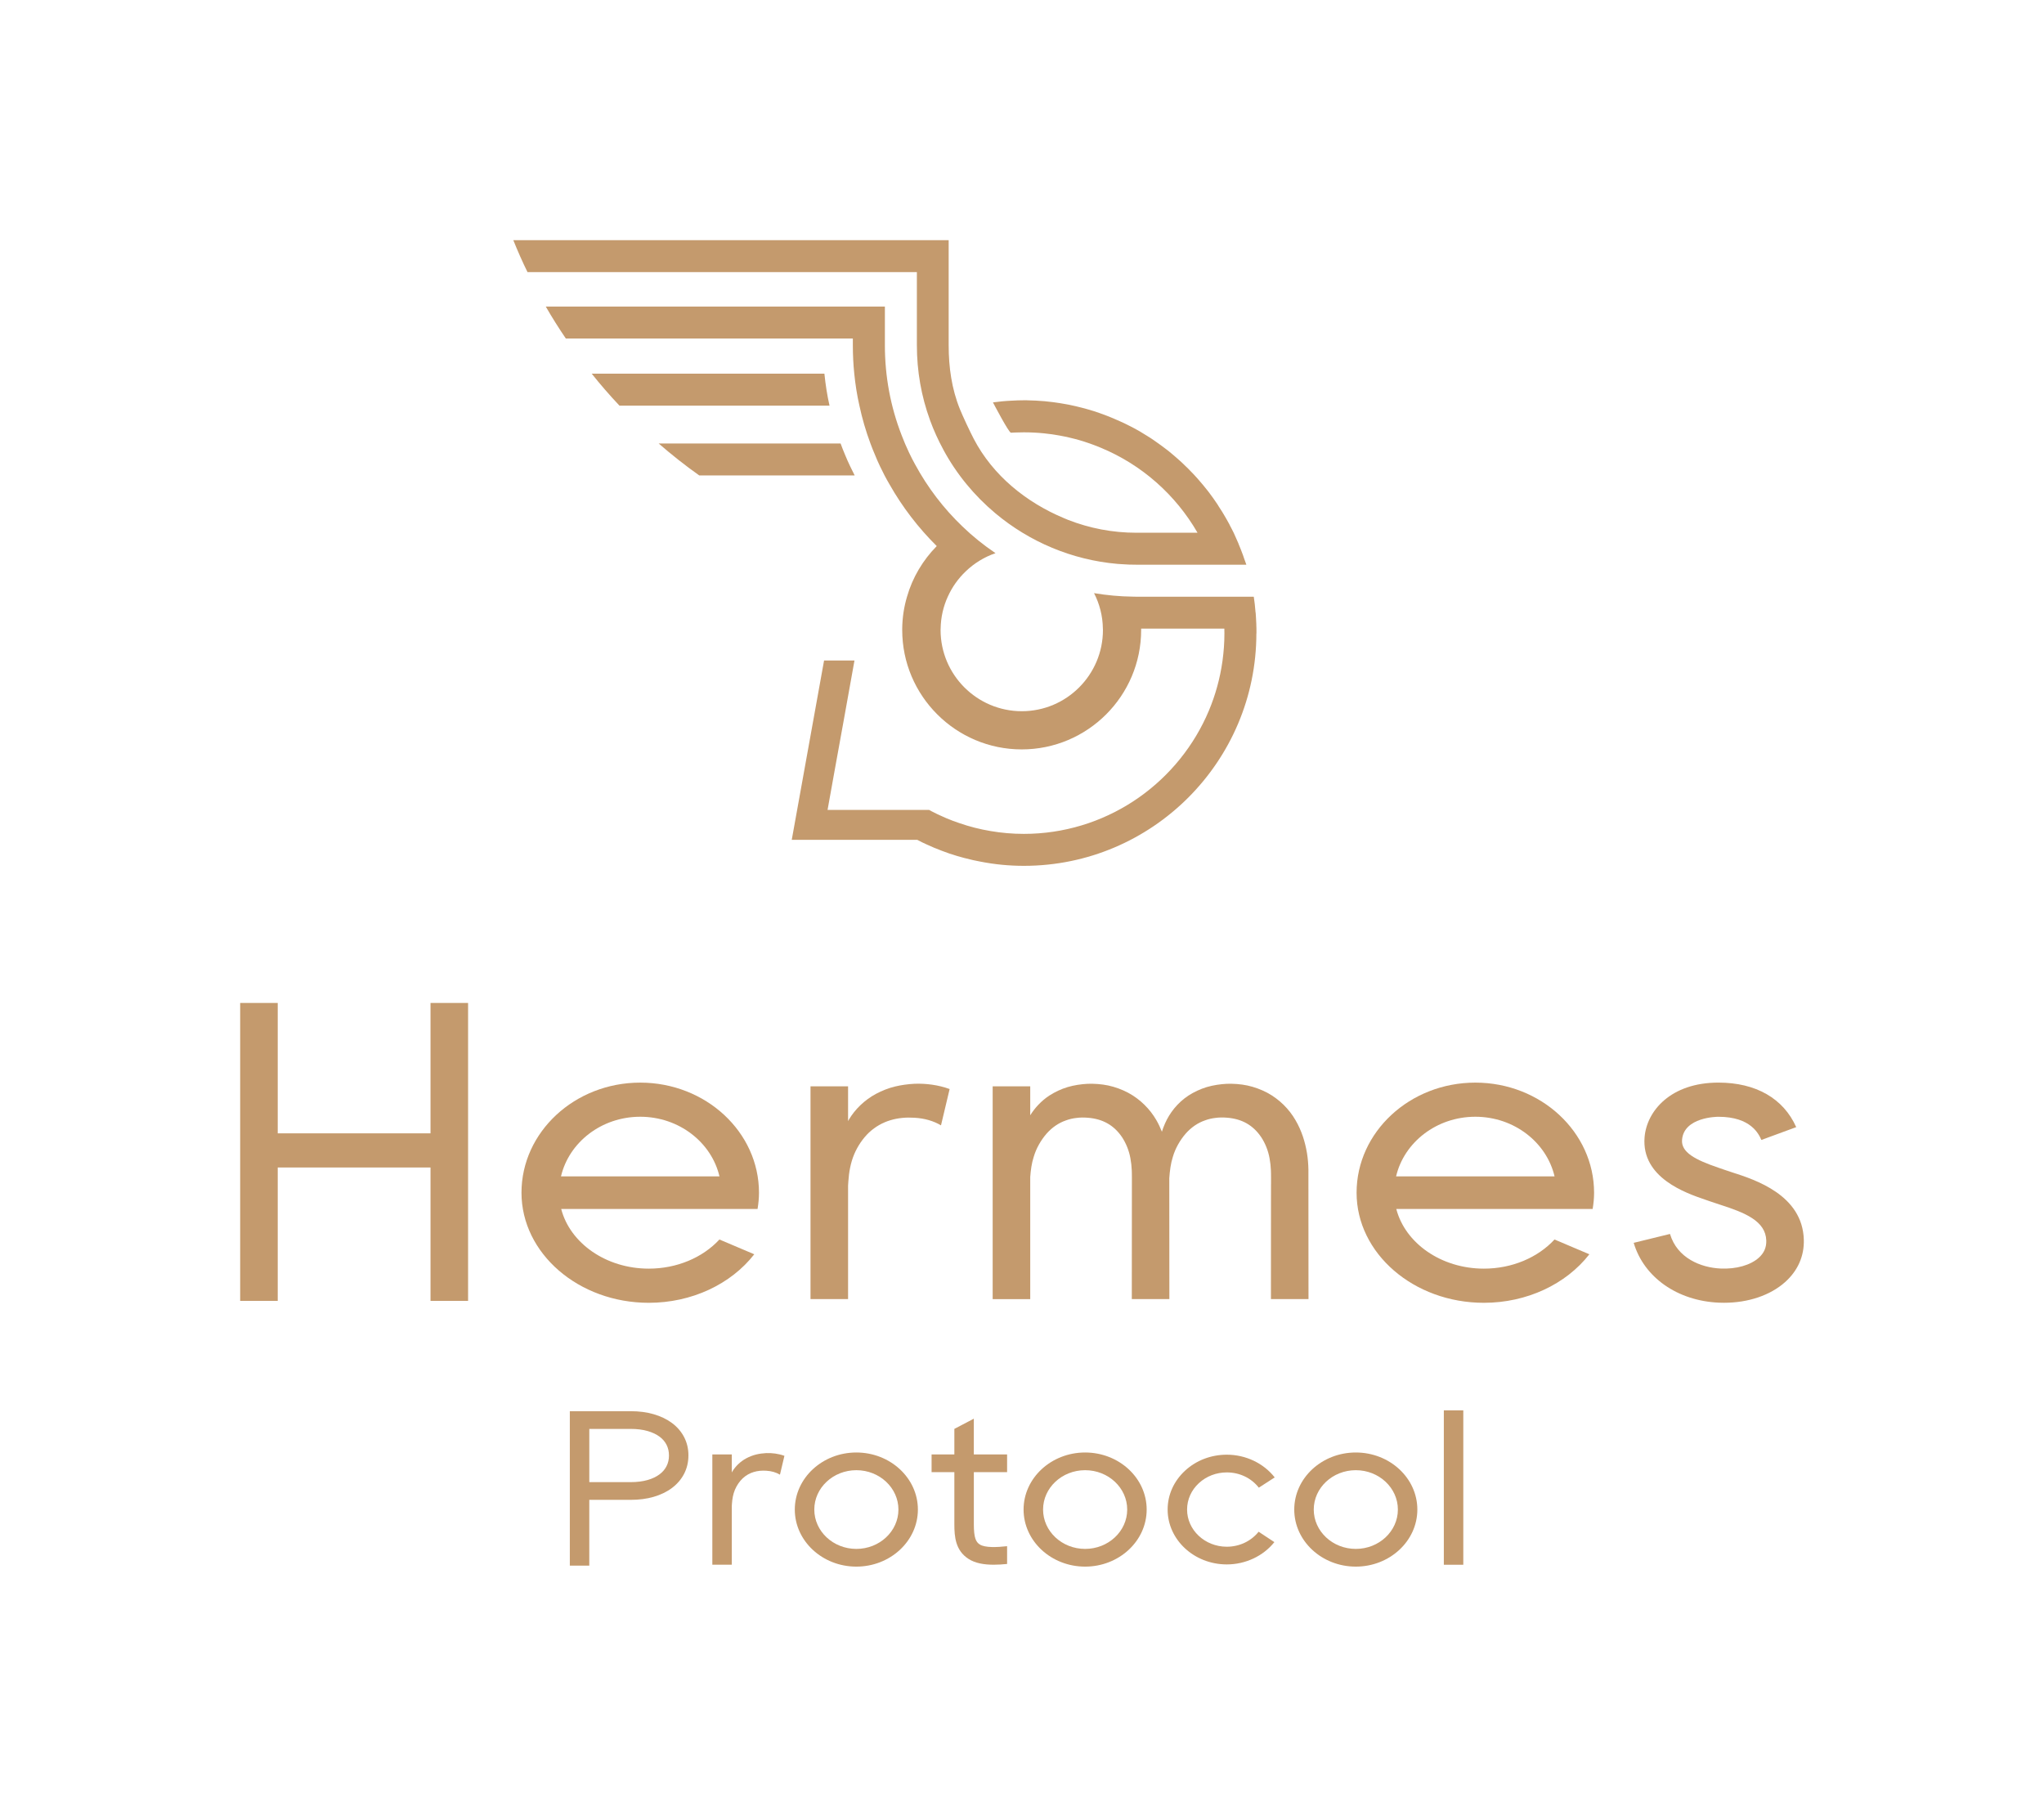
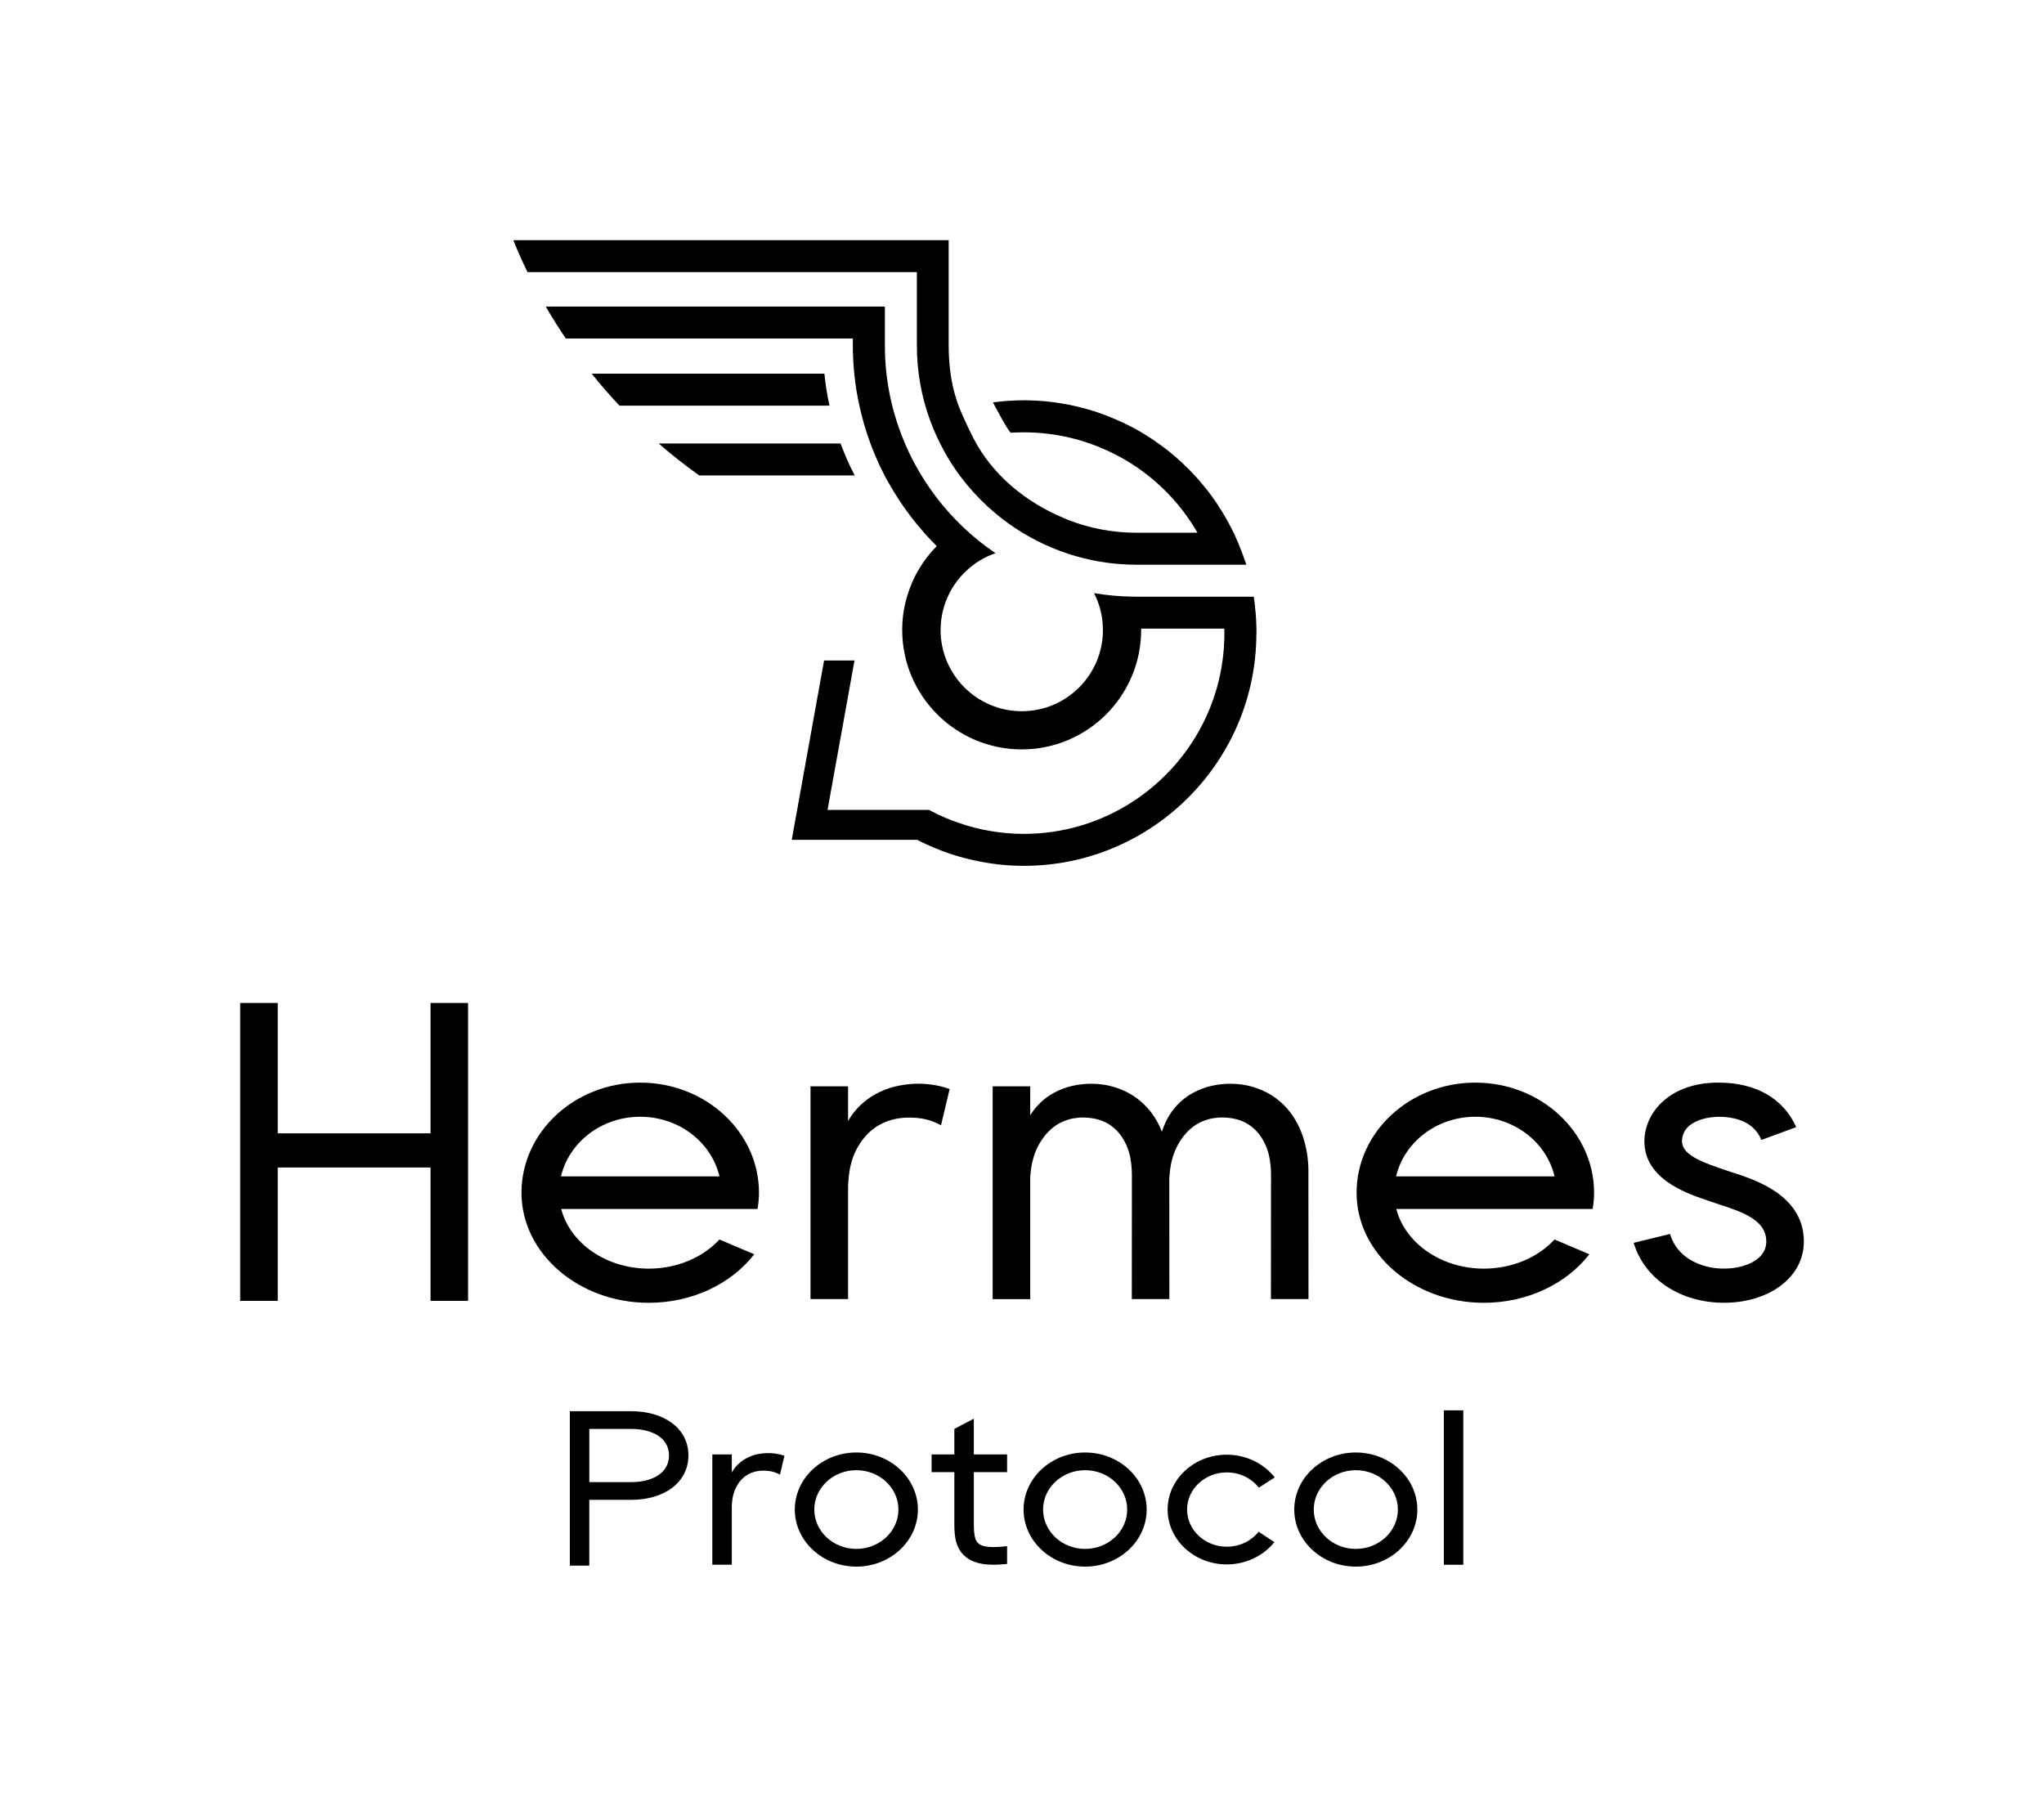
- <svg xmlns="http://www.w3.org/2000/svg" viewBox="0 0 1225.45 1083.17">
-   <defs>
-     <style>.c{fill:#c49a6d;}</style>
-   </defs>
+ <svg xmlns="http://www.w3.org/2000/svg" fill="currentColor" viewBox="0 0 1225.45 1083.17">
+   <defs />
  <g id="a" />
  <g id="b">
    <g>
      <g>
        <path class="c" d="M753.24,379.69c0,76.85-62.53,139.38-139.38,139.38-8.91,0-17.57-.86-25.98-2.51-1.4-.25-2.84-.53-4.23-.86-.49-.12-1.03-.21-1.56-.37-1.15-.25-2.34-.53-3.49-.86h-.08c-3.12-.78-6.11-1.73-9.15-2.71-1.56-.53-3.08-1.11-4.65-1.69-1.56-.58-3.08-1.19-4.6-1.81-1.56-.66-3.12-1.36-4.65-2.06-1.89-.82-3.7-1.73-5.5-2.71h-75.29l12.03-66.75,7.35-40.77h18.23l-6.52,36.29-5.18,28.57-4.44,24.72h60.89c.9,.53,1.81,.99,2.75,1.44,1.27,.66,2.51,1.27,3.74,1.81,2.51,1.19,5.04,2.26,7.67,3.25,1.32,.49,2.59,.95,3.95,1.4,6.03,2.1,12.32,3.7,18.76,4.77,6.48,1.11,13.14,1.69,19.95,1.69,1.44,0,2.92-.04,4.4-.08,47.99-1.77,88.88-31.74,106.54-73.87,3.91-9.36,6.69-19.34,8.13-29.77,.74-5.37,1.15-10.88,1.15-16.5,0-.9,0-1.73-.04-2.63v-.21h-49.88v.82c0,39.5-32.11,71.6-71.6,71.6s-71.65-32.11-71.65-71.6v-.82c.08-6.65,1.07-13.06,2.88-19.13,3.33-11.62,9.57-21.97,17.82-30.34-11-10.92-20.57-23.32-28.33-37.03-1.03-1.73-2.01-3.54-2.96-5.33-.9-1.81-1.81-3.66-2.71-5.45-1.11-2.34-2.14-4.65-3.08-7.02-.95-2.22-1.85-4.44-2.67-6.69-2.75-7.39-4.96-14.94-6.61-22.67-1.44-6.28-2.43-12.69-3.08-19.13-.58-5.66-.86-11.37-.86-17.08v-4.03h-172.07c-4.23-6.24-8.29-12.65-12.03-19.17h203.31v23.2c0,18.68,3.37,36.78,10.06,53.99,1.32,3.49,2.8,6.93,4.4,10.31,1.15,2.51,2.43,4.89,3.7,7.22,7.55,13.92,17.12,26.39,28.29,37.07,6.15,5.95,12.81,11.29,19.87,16.05-6.69,2.3-12.77,6.03-17.77,10.84-4.56,4.32-8.25,9.48-10.84,15.27-2.67,5.82-4.19,12.32-4.28,19.13-.04,.29-.04,.53-.04,.82,0,26.85,21.84,48.69,48.69,48.69s48.65-21.84,48.65-48.69c0-.29,0-.53-.04-.82-.08-7.63-2.01-14.87-5.29-21.27,7.67,1.27,15.47,2.01,23.37,2.1,.7,.04,1.36,.04,2.06,.04h70.33c.45,3,.82,5.99,1.03,9.03,.04,.29,.08,.58,.12,.82,.04,.82,.12,1.6,.16,2.38,.08,1.32,.16,2.67,.21,4.03v.29c.04,.82,.08,1.73,.08,2.59v.21c.01,.88,.01,1.7,.01,2.6Z" />
        <path class="c" d="M497.33,243.19h-125.94c-5.82-6.17-11.39-12.58-16.64-19.17h139.51c.66,6.48,1.64,12.88,3.07,19.17Z" />
        <path class="c" d="M512.42,285.03h-93.19c-8.43-5.97-16.55-12.4-24.35-19.17h109.08c.82,2.25,1.7,4.47,2.64,6.69,.95,2.36,1.99,4.67,3.1,6.99,.75,1.6,1.56,3.19,2.36,4.77,.12,.26,.23,.49,.36,.73Z" />
        <path class="c" d="M745.86,334.74c0-.08-.04-.12-.08-.25-.21-.58-.37-1.15-.58-1.73-.86-2.3-1.73-4.56-2.67-6.77v-.08c-.45-1.03-.9-2.06-1.36-3.08l-.49-1.11c-.37-.74-.66-1.56-1.03-2.3-.45-.95-.95-1.85-1.4-2.75-.21-.41-.41-.86-.66-1.23-.21-.37-.37-.74-.53-1.11-1.11-2.01-2.22-4.03-3.41-5.99-.41-.66-.78-1.32-1.19-1.97-.08-.16-.21-.33-.33-.49-.49-.82-.99-1.6-1.56-2.43-.16-.29-.33-.58-.49-.82-.04-.08-.12-.21-.16-.25-1.69-2.55-3.45-5.02-5.25-7.39-.37-.45-.74-.9-1.11-1.4-1.6-2.01-3.21-3.99-4.92-5.91-.37-.45-.74-.86-1.11-1.27-1.4-1.56-2.8-3.04-4.28-4.52-.49-.53-.99-1.03-1.48-1.52-.21-.16-.37-.37-.58-.53-.04-.08-.08-.12-.12-.12-.82-.82-1.69-1.64-2.55-2.47-.41-.37-.78-.7-1.23-1.11-1.11-1.03-2.26-2.01-3.37-2.96-1.15-.99-2.3-1.93-3.45-2.88-.41-.29-.78-.62-1.19-.9-2.06-1.6-4.15-3.12-6.28-4.6-.49-.37-1.03-.7-1.52-1.07-1.15-.78-2.3-1.56-3.49-2.26-.9-.58-1.81-1.11-2.75-1.69-.62-.33-1.19-.74-1.81-1.11-1.23-.7-2.51-1.4-3.78-2.1-1.07-.58-2.14-1.11-3.21-1.64-.08-.04-.12-.08-.16-.08-1.56-.82-3.17-1.56-4.76-2.26-1.07-.49-2.18-.99-3.29-1.44-.78-.37-1.56-.7-2.34-.99-.78-.33-1.56-.62-2.38-.95-1.36-.53-2.67-1.03-4.03-1.48-.99-.37-1.97-.7-2.96-1.03,0,0-.08-.04-.12-.04-1.32-.41-2.63-.82-3.99-1.19-.66-.21-1.32-.37-2.01-.58-.86-.25-1.69-.45-2.59-.66-1.11-.29-2.22-.58-3.33-.82h-.08c-1.11-.25-2.22-.49-3.37-.74-.58-.12-1.19-.21-1.77-.33-2.55-.45-5.13-.9-7.76-1.23-3.45-.45-6.98-.78-10.55-.95-1.15-.04-2.38-.08-3.54-.12-.04-.04-.08-.04-.16,0-1.11-.08-2.22-.08-3.37-.08-.49,0-.99,0-1.52,.04-.49-.04-.99,0-1.48,.04-.33-.04-.66-.04-.99,0-1.11,.08-2.22,.08-3.29,.16-3.82,.16-7.55,.53-11.29,1.03,0,0,9.52,18.27,10.8,18.19,1.27-.08,2.59-.16,3.86-.16,1.27-.04,2.51-.08,3.78-.08h.12c4.11,0,8.17,.21,12.16,.62,1.03,.12,2.06,.21,3.04,.37,.99,.08,2.01,.25,3,.41,.99,.12,1.97,.29,2.96,.49,3.12,.53,6.15,1.19,9.15,2.01,.82,.16,1.64,.41,2.47,.66,1.89,.53,3.78,1.11,5.62,1.77,.95,.29,1.85,.62,2.8,.99,1.64,.62,3.33,1.23,4.92,1.93,24.48,10.14,44.84,28.16,57.97,50.95h-36.74c-14.25,0-28.08-2.71-40.89-7.72-.78-.37-1.6-.7-2.47-1.03-22.5-9.4-42.59-25.52-54.08-47.58-2.25-4.32-6.41-13.17-8.25-17.69-4.95-12.16-6.77-25.16-6.77-38.43v-62.94H307.75c2.59,6.44,5.41,12.85,8.5,19.13h233.45v43.81c0,15.51,2.63,30.59,7.88,44.95v.04c1.15,3.12,2.38,6.19,3.78,9.2,1.27,2.84,2.63,5.54,4.11,8.25v.04c8,14.87,18.72,27.79,31.33,38.34,20.45,17.12,45.9,27.92,73.13,30.3h.04c.78,.08,1.6,.12,2.38,.16,3,.25,5.95,.33,8.95,.33h65.93c-.38-1.22-.92-2.48-1.37-3.8Z" />
      </g>
      <g>
        <path class="c" d="M280.63,601.27v178.61h-22.52v-79.97h-91.6v79.97h-22.52v-178.61h22.52v78.17h91.6v-78.17h22.52Z" />
        <path class="c" d="M455.04,715.02c0,3.31-.33,6.55-.86,9.77h-117.72c5.3,20.42,26.82,35.76,52.51,35.76,16.86,0,32.31-6.61,42.35-17.47l20.89,8.86c-14.02,17.97-37.52,29.09-63.24,29.09-42.08,0-76.32-29.61-76.32-66s31.94-66,71.19-66,71.19,29.6,71.2,66Zm-23.69-9.77c-4.8-20.42-24.26-35.76-47.51-35.76s-42.72,15.34-47.51,35.76h95.03Z" />
        <path class="c" d="M569.34,652.87l-5.18,21.78c-4.5-2.66-9.81-4.21-15.88-4.56-9.98-.64-19.53,1.69-27.21,8.8-3.73,3.52-6.87,8.16-8.99,13.18-2.12,5.1-3.11,10.58-3.48,16.39-.05,.79-.1,1.57-.15,2.36v67.99h-22.52v-127.57h22.52v20.89c.19-.33,.34-.68,.54-1.01,3.61-6.05,9.28-11.66,16.27-15.39,3.48-1.86,7.28-3.36,11.19-4.33,3.92-.95,7.9-1.48,11.82-1.68,6.86-.26,14.25,.67,21.07,3.16Z" />
        <path class="c" d="M762.03,709.97v-4.3l-.02-2.15-.05-1.87c-.11-2.48-.37-4.9-.81-7.24-.82-4.62-2.61-9.01-4.97-12.62-4.84-7.18-11.51-11.05-20.66-11.74-2.33-.19-4.58-.17-6.74,.13-2.18,.24-4.31,.72-6.42,1.52-4.2,1.45-8.23,4.16-11.58,8-3.3,3.84-6.07,8.61-7.6,13.77-1.31,4.08-1.84,8.4-2.15,12.9v3.63l.05,68.79h-22.52l.05-68.79v-4.3l-.02-2.15-.05-1.87c-.11-2.48-.37-4.9-.81-7.24-.82-4.62-2.62-9.01-4.97-12.62-4.84-7.18-11.51-11.05-20.66-11.74-2.33-.19-4.58-.17-6.74,.13-2.18,.23-4.31,.72-6.42,1.52-4.2,1.45-8.23,4.16-11.58,8-3.3,3.84-6.07,8.61-7.6,13.77-1.25,3.84-1.78,7.9-2.1,12.12v73.2h-22.52v-127.57h22.52v17.36c2.77-4.43,6.56-8.59,11.45-11.82,3.32-2.14,7.04-3.9,10.98-5.09,3.94-1.15,8.01-1.75,11.99-1.96,3.99-.13,8.17,.15,12.31,1,4.13,.89,8.16,2.37,11.85,4.3,7.45,3.97,13.26,9.97,16.99,16.4,1.36,2.31,2.42,4.66,3.37,7.03,.52-1.64,1.12-3.3,1.86-4.94,2.71-6.18,7.37-12.33,14.06-16.74,3.32-2.14,7.06-3.9,10.98-5.09,3.94-1.15,8.01-1.75,11.99-1.96,3.99-.13,8.17,.15,12.31,1,4.13,.89,8.16,2.37,11.85,4.3,7.45,3.97,13.26,9.97,16.99,16.4,3.78,6.42,5.82,13.14,6.94,19.83,.54,3.33,.8,6.63,.86,9.87v8.88l.05,68.79h-22.52l.04-68.83Z" />
        <path class="c" d="M955.71,715.02c0,3.31-.33,6.55-.86,9.77h-117.72c5.3,20.42,26.82,35.76,52.51,35.76,16.86,0,32.31-6.61,42.35-17.47l20.89,8.86c-14.02,17.97-37.52,29.09-63.24,29.09-42.08,0-76.32-29.61-76.32-66s31.94-66,71.19-66,71.19,29.6,71.2,66Zm-23.69-9.77c-4.8-20.42-24.26-35.76-47.51-35.76s-42.72,15.34-47.51,35.76h95.03Z" />
        <path class="c" d="M1081.45,743.17c.3,9.84-3.6,18.66-11.27,25.49-8.89,7.92-22.08,12.35-36.52,12.35-1.02,0-2.06-.02-3.11-.06-24.89-1.08-44.95-15.16-51.09-35.87l21.76-5.33c4.3,14.51,18.54,20.23,30.42,20.74,9.28,.41,17.8-2,22.79-6.45,3.16-2.82,4.64-6.19,4.52-10.31-.35-11.8-12.86-16.76-27.95-21.6-2.18-.7-4.16-1.34-5.85-1.95-.85-.31-1.82-.64-2.89-1-11.44-3.92-38.26-13.07-36.28-37.38,1.28-15.79,15.69-32.78,44.28-32.78,22.42,0,38.97,9.48,46.63,26.7l-20.88,7.68c-1.53-3.44-6.18-13.89-25.75-13.89-.84,0-20.7,.15-21.81,13.81-.61,7.51,7.87,11.96,21.74,16.7,1.23,.42,2.35,.8,3.33,1.15,1.44,.53,3.14,1.07,5,1.67,13.69,4.39,42.17,13.53,42.93,40.34Z" />
        <path class="c" d="M412.73,872.59c0,3.89-.85,7.54-2.53,10.84-1.69,3.33-4.16,6.22-7.32,8.6-3.06,2.31-6.77,4.1-11.01,5.33-4.11,1.2-8.73,1.8-13.74,1.8h-24.83v39.43h-11.67v-92.58h36.51c5.01,0,9.64,.61,13.74,1.8,4.23,1.23,7.93,3,10.99,5.28,3.18,2.37,5.65,5.26,7.35,8.59,1.68,3.3,2.53,6.97,2.52,10.9Zm-11.66,0c0-2.41-.48-4.52-1.46-6.45-.96-1.89-2.32-3.47-4.14-4.83-1.92-1.43-4.33-2.57-7.15-3.39-2.95-.86-6.37-1.29-10.18-1.29h-24.83v31.91h24.83c3.8,0,7.23-.44,10.18-1.29,2.81-.81,5.21-1.96,7.12-3.4,1.84-1.38,3.2-2.98,4.17-4.88,.98-1.92,1.46-4.01,1.46-6.38Z" />
        <path class="c" d="M470.29,872.77l-2.68,11.29c-2.33-1.38-5.08-2.18-8.23-2.36-5.17-.33-10.12,.87-14.1,4.56-1.93,1.83-3.56,4.23-4.66,6.83-1.1,2.64-1.61,5.48-1.8,8.49-.03,.41-.05,.81-.08,1.22v35.24h-11.67v-66.11h11.67v10.83c.1-.17,.18-.35,.28-.53,1.87-3.14,4.81-6.04,8.43-7.98,1.8-.96,3.77-1.74,5.8-2.25,2.03-.49,4.09-.77,6.12-.87,3.56-.13,7.39,.35,10.92,1.64Z" />
        <path class="c" d="M550.31,904.98c0,18.86-16.55,34.21-36.9,34.21s-36.9-15.35-36.9-34.21,16.55-34.21,36.9-34.21,36.9,15.34,36.9,34.21Zm-11.67,0c0-13.01-11.31-23.6-25.22-23.6s-25.22,10.58-25.22,23.6,11.31,23.59,25.22,23.59,25.22-10.58,25.22-23.59Z" />
        <path class="c" d="M583.85,882.54v31.29c0,8.18,1.29,10.62,3.54,12.07,3.2,2.07,10.46,1.69,16.4,1.04v10.66c-2.72,.27-5.41,.45-7.99,.45-5.79,0-11.1-.87-15.18-3.51-7.8-5.04-8.45-13.33-8.45-20.71v-31.29h-13.65v-10.61h13.65v-15.31l11.67-6.12v21.44h19.95v10.61h-19.95Z" />
        <path class="c" d="M687.47,904.98c0,18.86-16.55,34.21-36.9,34.21s-36.9-15.35-36.9-34.21,16.55-34.21,36.9-34.21,36.9,15.34,36.9,34.21Zm-11.67,0c0-13.01-11.31-23.6-25.22-23.6s-25.22,10.58-25.22,23.6,11.31,23.59,25.22,23.59,25.22-10.58,25.22-23.59Z" />
        <path class="c" d="M754.58,918.27l9.45,6.23c-6.68,8.38-17.33,13.37-28.51,13.37h-.09c-19.56-.04-35.44-14.83-35.39-32.97,.02-8.76,3.72-17,10.41-23.19,6.7-6.21,15.6-9.62,25.07-9.62h.09c11.27,.02,21.97,5.12,28.62,13.62l-9.52,6.15c-4.54-5.8-11.51-9.13-19.14-9.15h-.06c-6.31,0-12.25,2.29-16.74,6.44-4.54,4.2-7.05,9.8-7.07,15.78-.03,12.28,10.62,22.3,23.74,22.33h.06c7.56,0,14.51-3.28,19.08-8.98Z" />
        <path class="c" d="M849.75,904.98c0,18.86-16.55,34.21-36.9,34.21s-36.9-15.35-36.9-34.21,16.55-34.21,36.9-34.21,36.9,15.34,36.9,34.21Zm-11.67,0c0-13.01-11.31-23.6-25.22-23.6s-25.22,10.58-25.22,23.6,11.31,23.59,25.22,23.59,25.22-10.58,25.22-23.59Z" />
        <path class="c" d="M865.63,938.07v-92.57h11.67v92.57h-11.67Z" />
      </g>
    </g>
  </g>
</svg>
